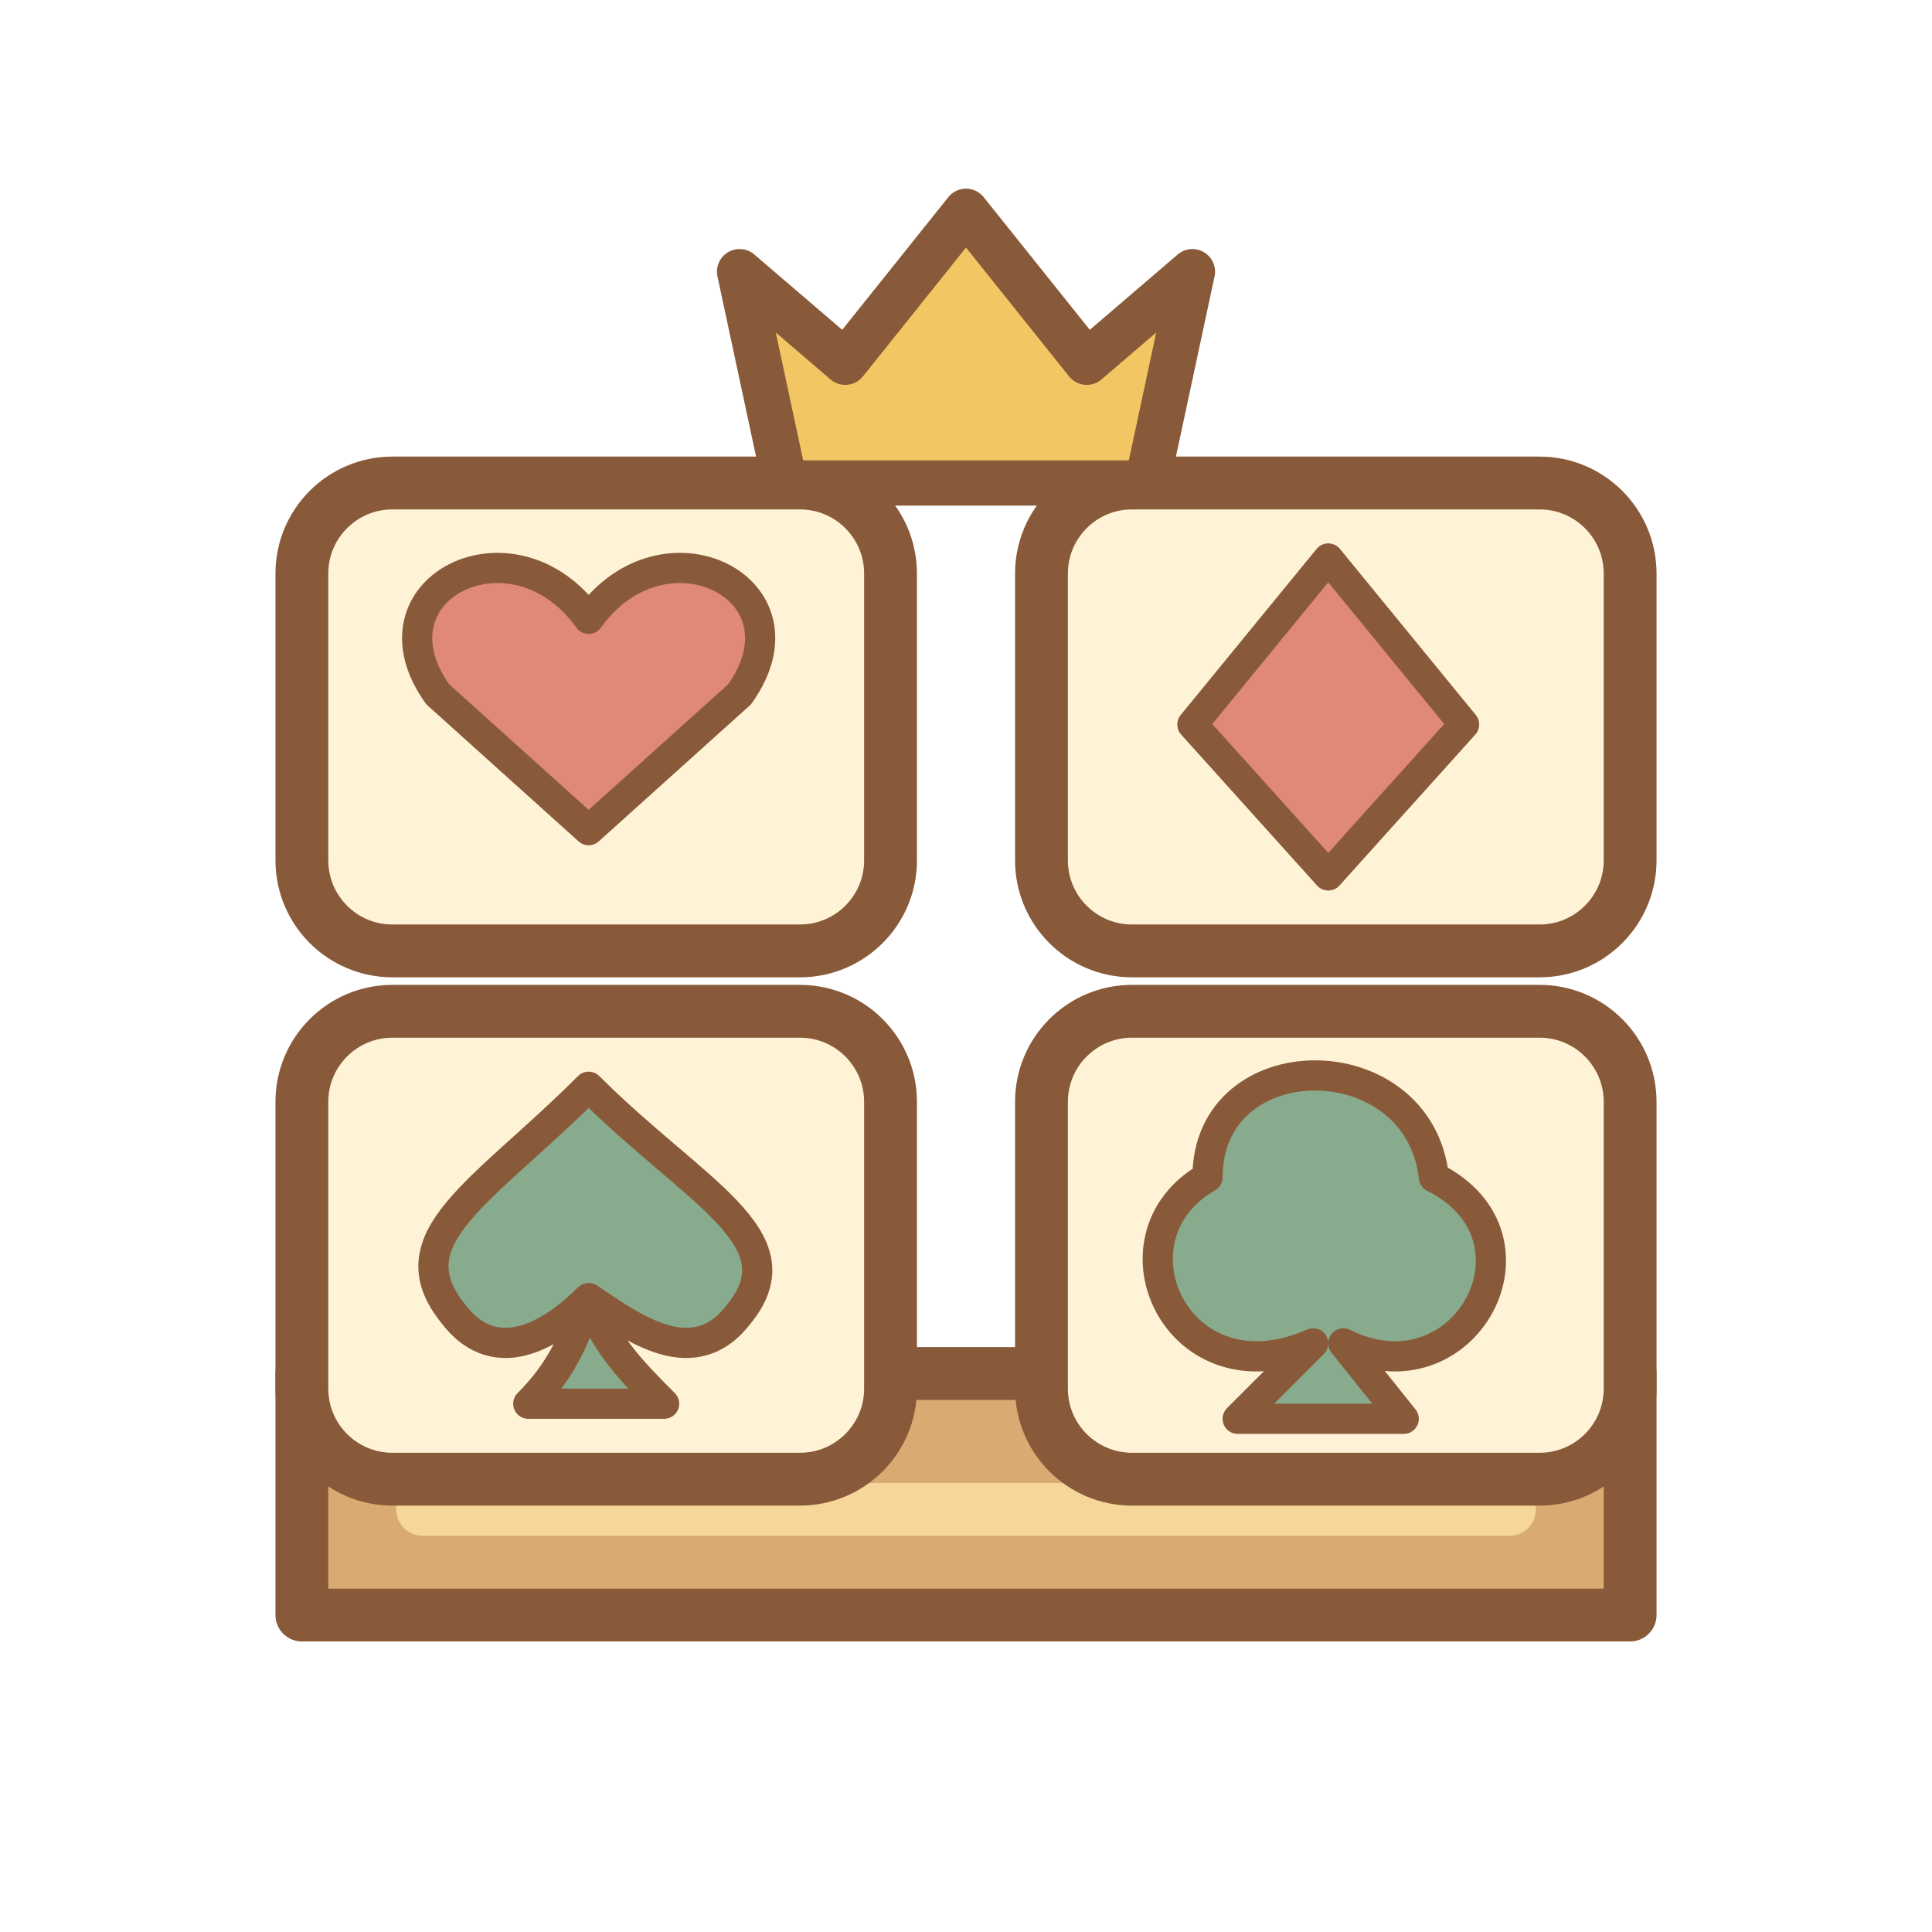
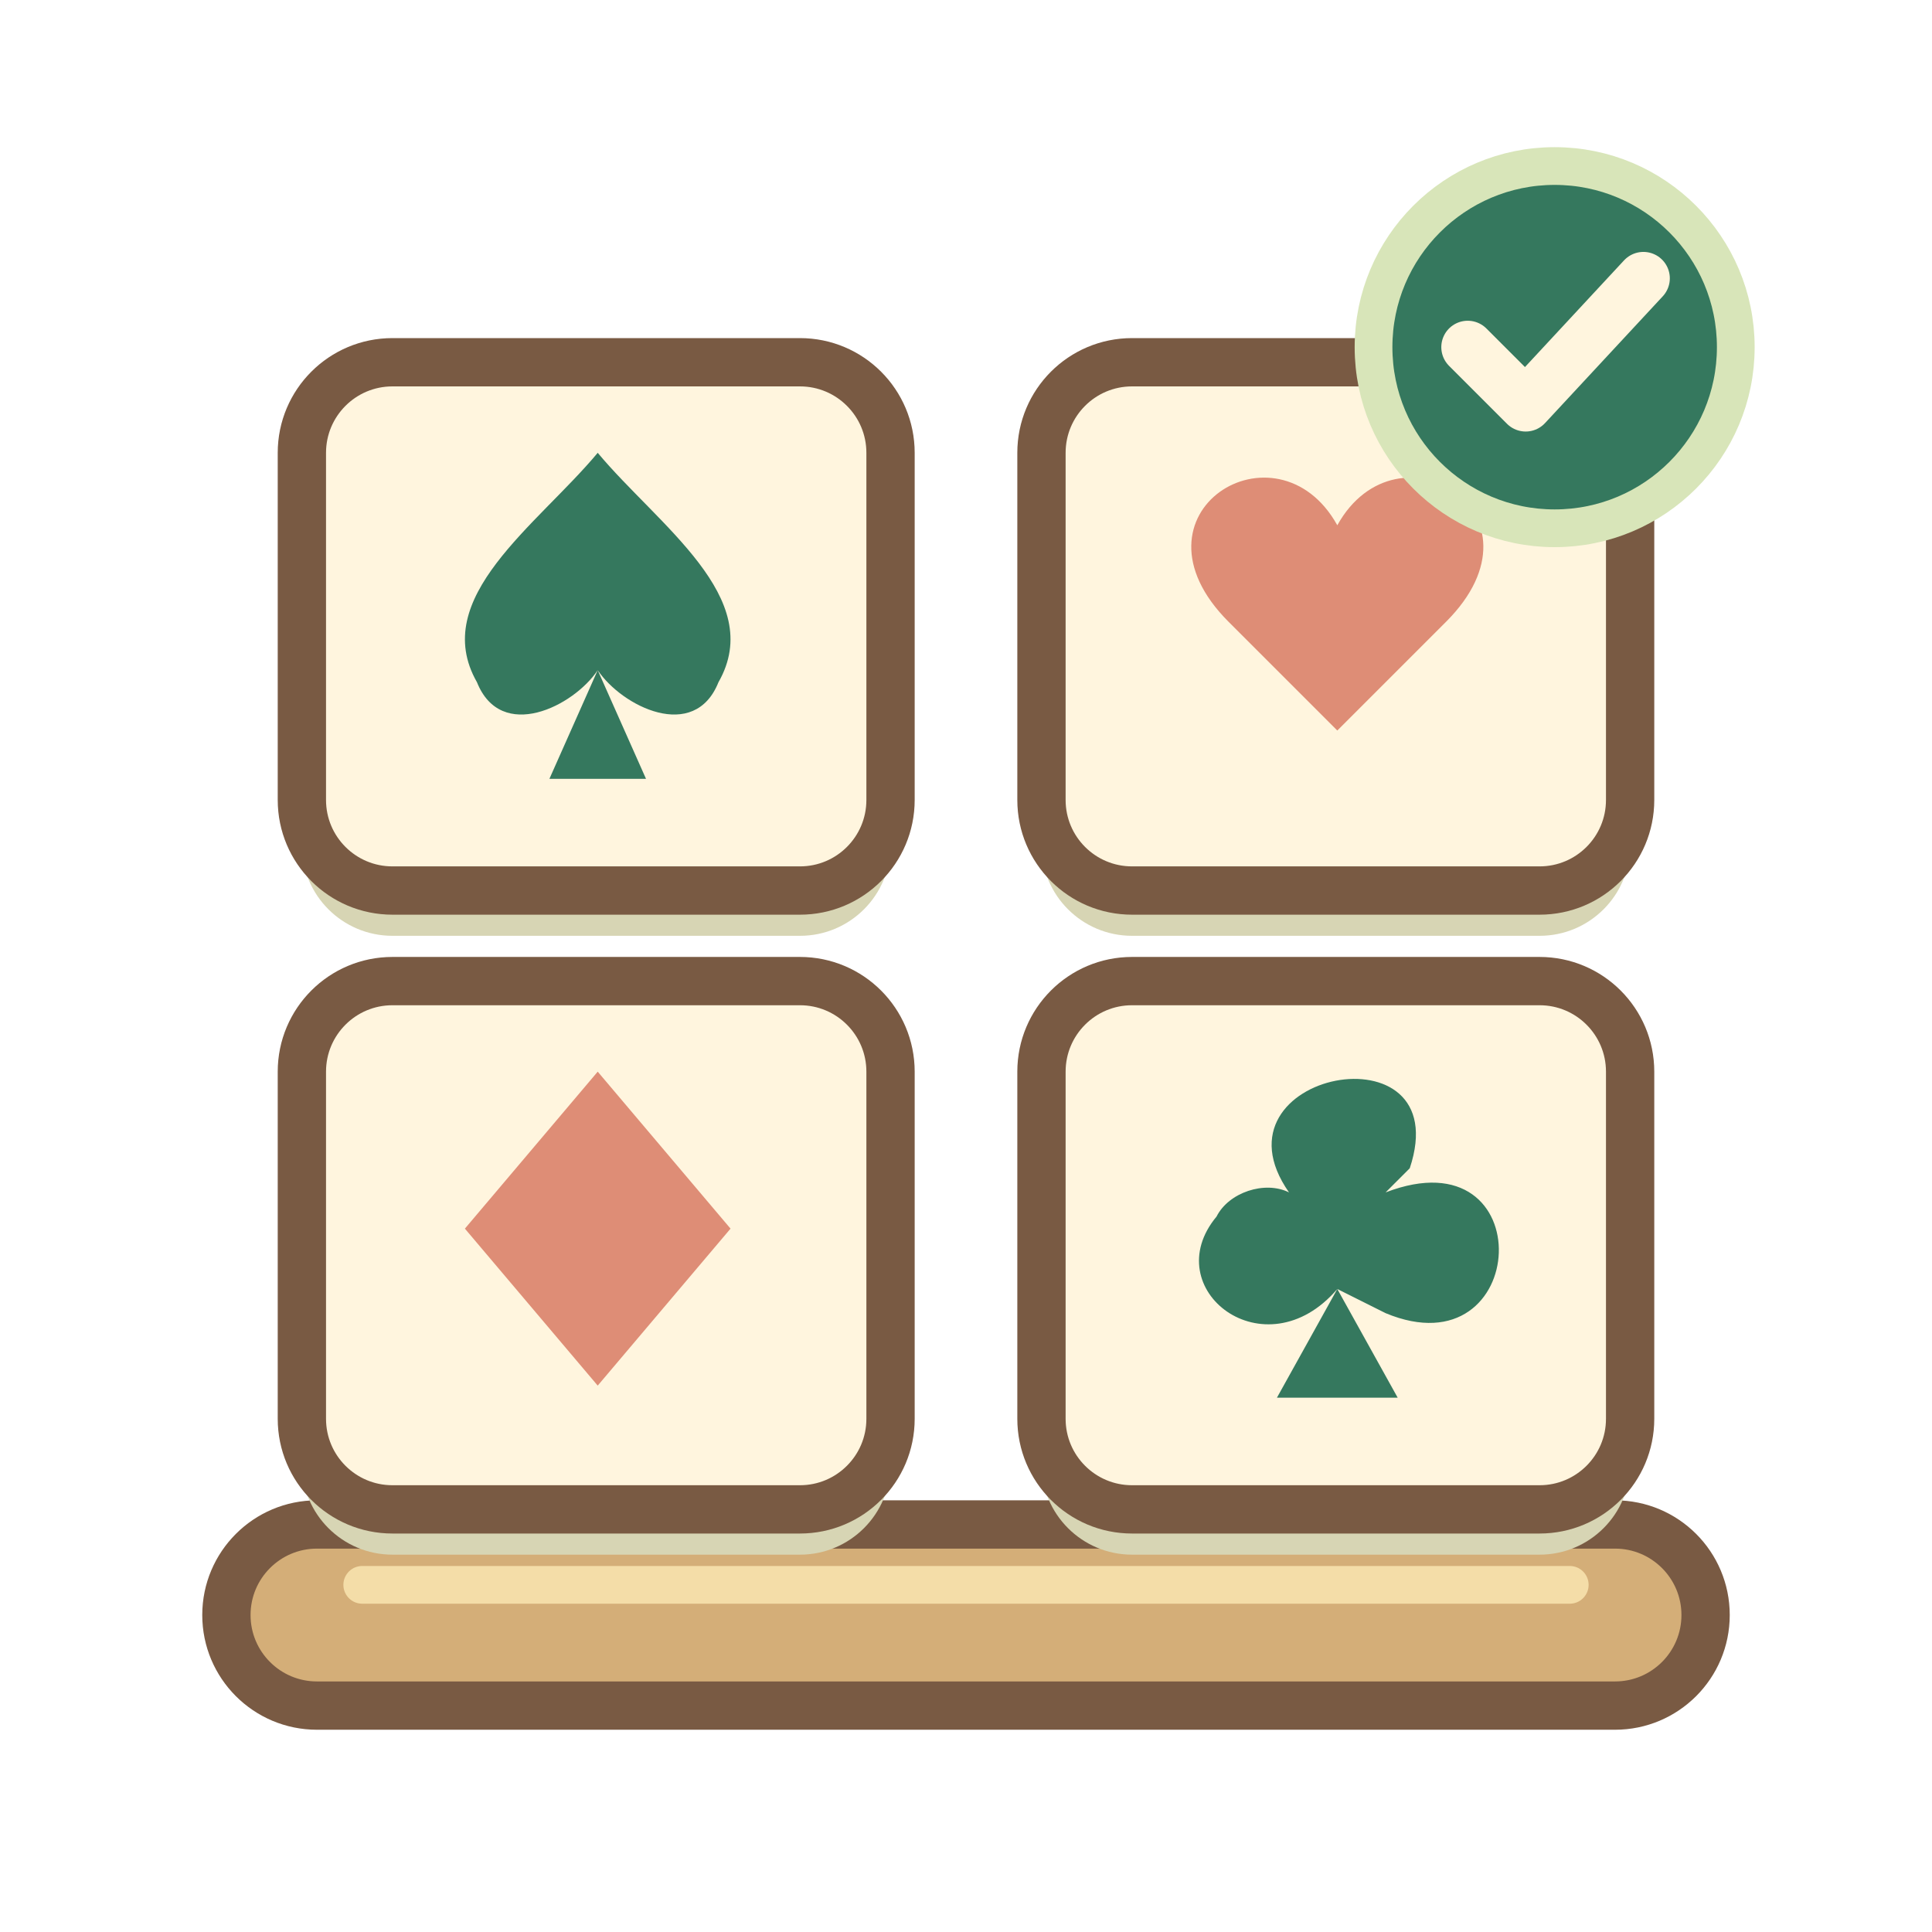
<svg xmlns="http://www.w3.org/2000/svg" width="128" height="128" viewBox="0 0 128 128">
-   <g stroke="#895A39" stroke-width="3.5" stroke-linecap="round" stroke-linejoin="round">
-     <path d="M20 91h88v16H20z" fill="#D9AA72" />
-     <path d="M28 100h72" fill="none" stroke="#F6D799" />
-     <rect x="20" y="32" width="39" height="31" rx="6" fill="#FFF3D7" />
-     <rect x="69" y="32" width="39" height="31" rx="6" fill="#FFF3D7" />
-     <rect x="20" y="67" width="39" height="31" rx="6" fill="#FFF3D7" />
-     <rect x="69" y="67" width="39" height="31" rx="6" fill="#FFF3D7" />
-     <path d="M39 55 29 46c-5-7 5-12 10-5 5-7 15-2 10 5z" fill="#DF8976" stroke-width="2" />
-     <path d="m88 37 9 11-9 10-9-10z" fill="#DF8976" stroke-width="2" />
-     <path d="M39 72c-7 7-13 10-9 15 3 4 7 1 9-1-1 3-2 5-4 7h9c-2-2-4-4-5-7 3 2 7 5 10 1 4-5-3-8-10-15z" fill="#88AA8D" stroke-width="2" />
-     <path d="M87 89c-9 4-14-7-7-11 0-9 14-9 15 0 8 4 2 15-6 11l4 5h-11z" fill="#88AA8D" stroke-width="2" />
-     <path d="m49 18 7 6 8-10 8 10 7-6-3 14H52z" fill="#F3C664" stroke-width="3" />
+   <g stroke="#795A43" stroke-width="3.2" stroke-linecap="round" stroke-linejoin="round">
+     <rect x="15" y="101" width="98" height="12" rx="6" fill="#D4AE78" />
+     <path d="M24 105h80" fill="none" stroke="#F4DDA8" stroke-width="2.5" />
+     <rect x="20" y="27" width="39" height="35" rx="6" fill="#D7D5B4" stroke="none" />
+     <rect x="20" y="24" width="39" height="35" rx="6" fill="#FFF5DE" />
+     <g transform="translate(30 30) scale(0.8)">
+       <path d="M12 0C7 6-2 12 2 19C4 24 10 21 12 18L8 27H16L12 18C14 21 20 24 22 19C26 12 17 6 12 0Z" fill="#35785E" stroke="none" />
+     </g>
+     <rect x="69" y="27" width="39" height="35" rx="6" fill="#D7D5B4" stroke="none" />
+     <rect x="69" y="24" width="39" height="35" rx="6" fill="#FFF5DE" />
+     <g transform="translate(79 30) scale(0.8)">
+       <path d="M12 23L3 14C-6 5 7-3 12 6C17-3 30 5 21 14Z" fill="#DE8D76" stroke="none" />
+     </g>
+     <rect x="20" y="68" width="39" height="35" rx="6" fill="#D7D5B4" stroke="none" />
+     <rect x="20" y="65" width="39" height="35" rx="6" fill="#FFF5DE" />
+     <g transform="translate(30 71) scale(0.8)">
+       <path d="M12 0L23 13L12 26L1 13Z" fill="#DE8D76" stroke="none" />
+     </g>
+     <rect x="69" y="68" width="39" height="35" rx="6" fill="#D7D5B4" stroke="none" />
+     <rect x="69" y="65" width="39" height="35" rx="6" fill="#FFF5DE" />
+     <g transform="translate(79 71) scale(0.8)">
+       <path d="M12 18C6 25-3 18 2 12C3 10 6 9 8 10C1 0 22-4 18 8L16 10C29 5 28 25 16 20L12 18L17 27H7Z" fill="#35785E" stroke="none" />
+     </g>
+     <circle cx="103" cy="23" r="12" fill="#35785E" stroke="#D8E5B9" stroke-width="2.5" />
+     <path d="M97.24 23l3.84 3.84 7.8 -8.4" fill="none" stroke="#FFF5DE" stroke-width="3.5" />
  </g>
</svg>
